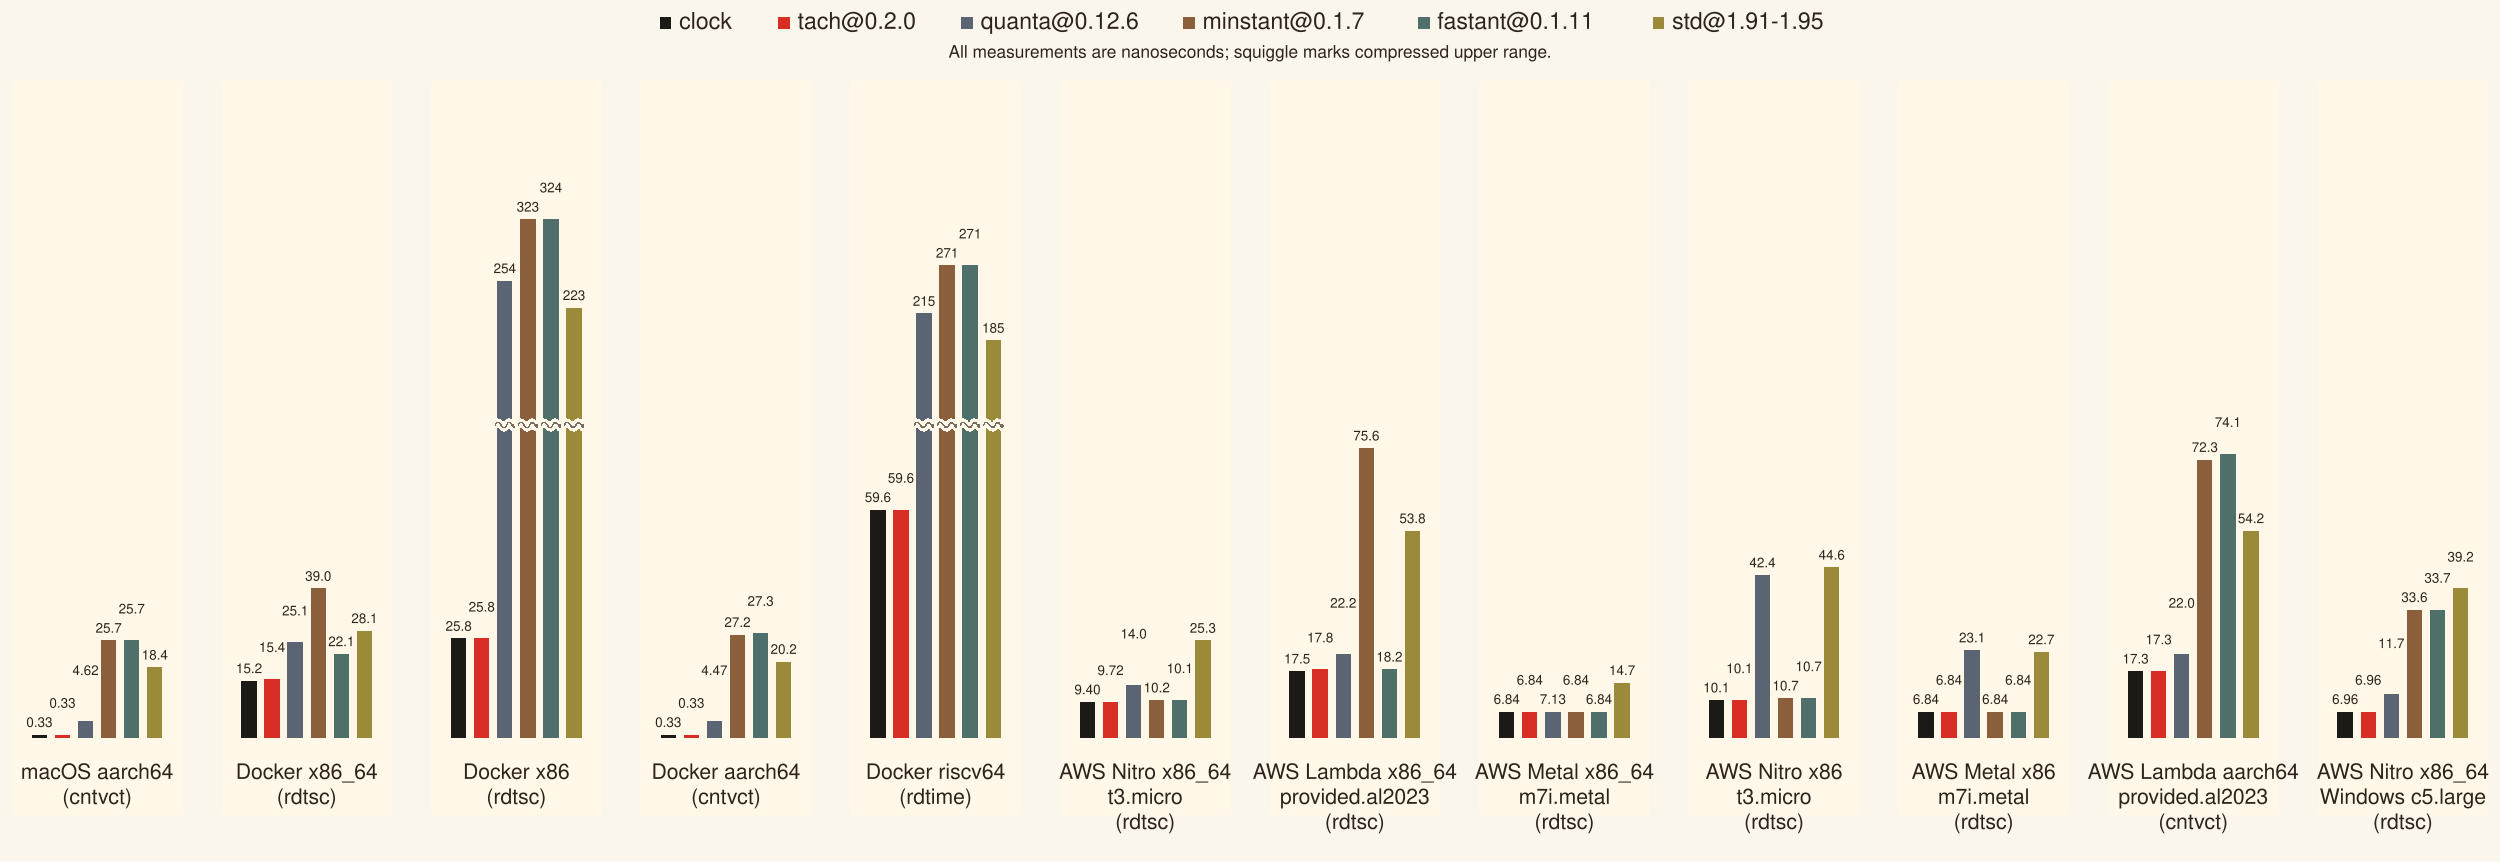
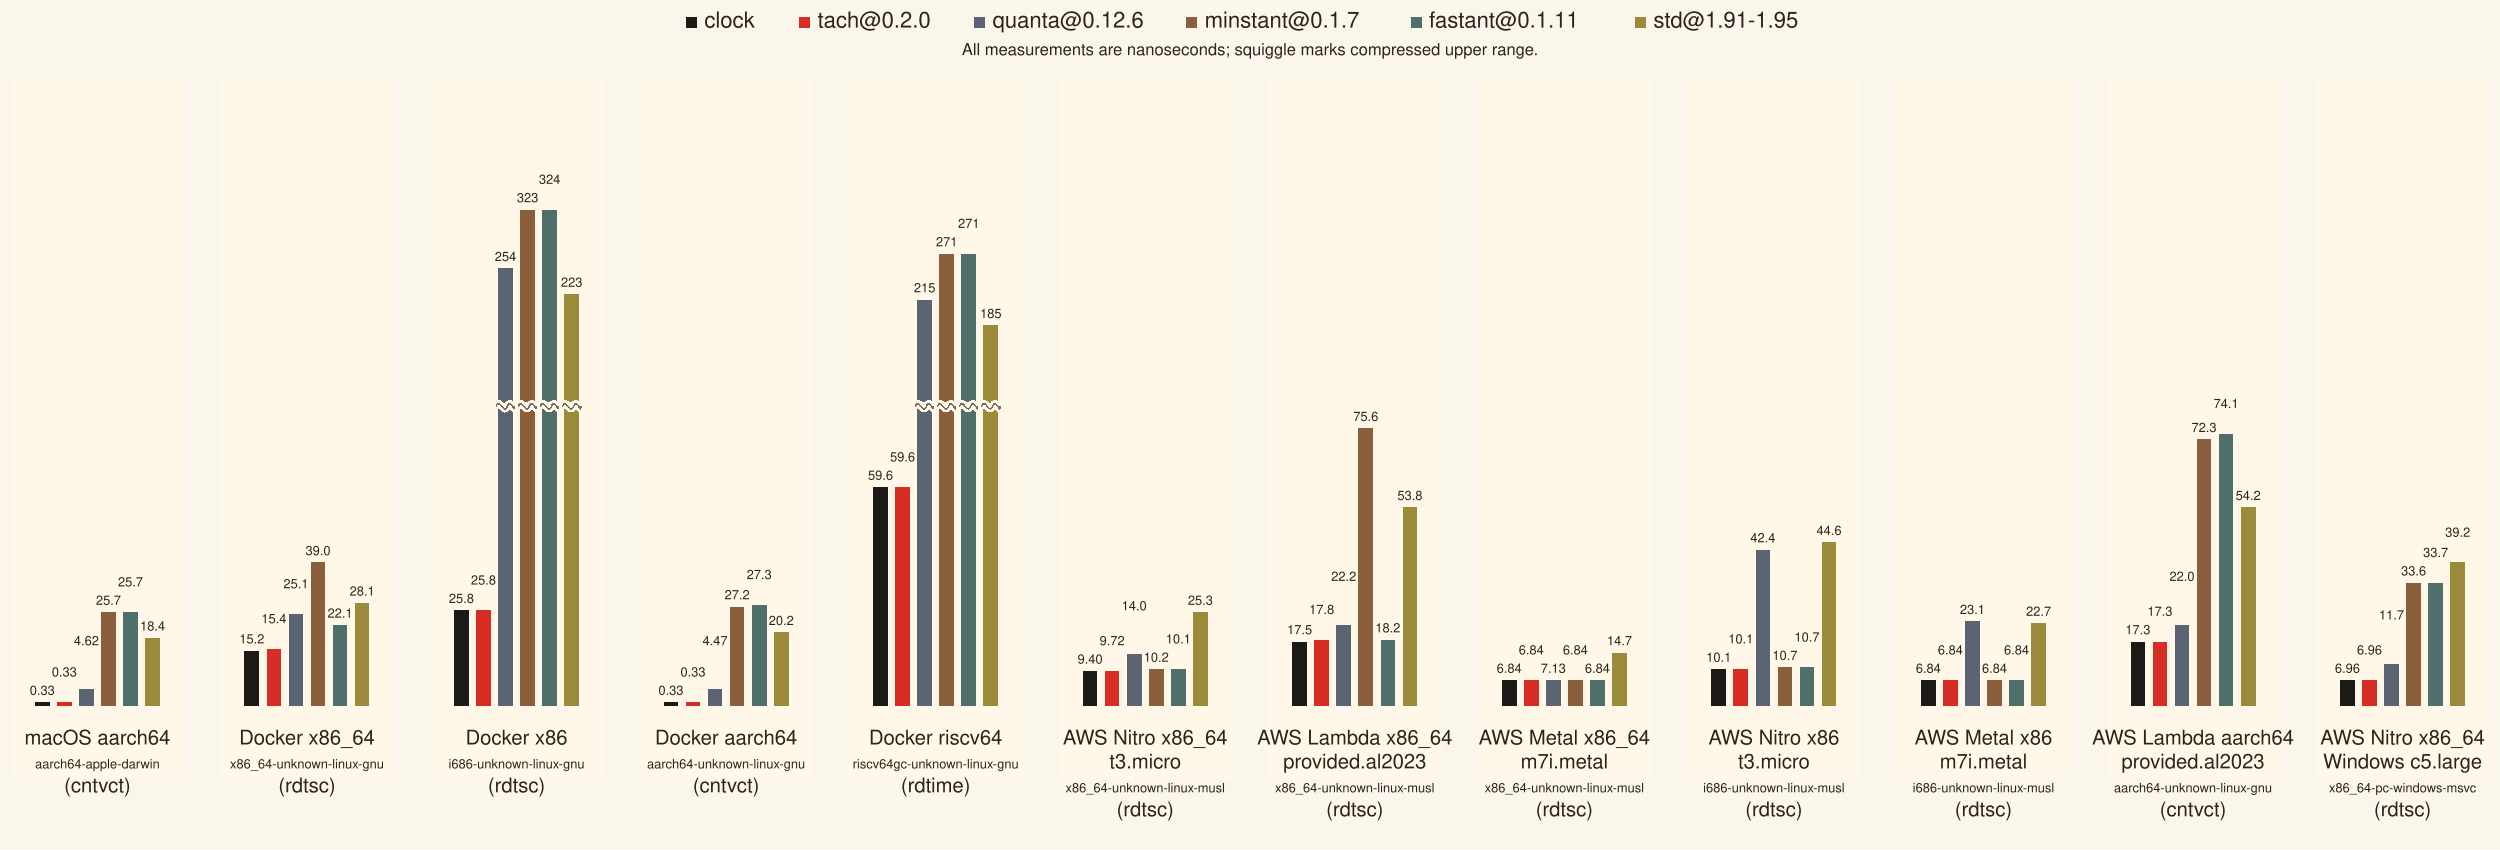
- <svg xmlns="http://www.w3.org/2000/svg" width="1300" height="448" viewBox="0 0 1300 448">
-   <rect width="1300" height="448" fill="#FBF6EC" />
+ <svg xmlns="http://www.w3.org/2000/svg" width="1360" height="462" viewBox="0 0 1360 462">
+   <rect width="1360" height="462" fill="#FBF6EC" />
  <g shape-rendering="crispEdges">
-     <rect x="343.16" y="9" width="6" height="6" fill="#1B1A17" />
-     <text x="353.16" y="15" text-anchor="start" font-family="Avenir Next, Helvetica, Arial, sans-serif" font-size="12" fill="#2E231B">clock</text>
-     <rect x="404.76" y="9" width="6" height="6" fill="#D72D24" />
-     <text x="414.76" y="15" text-anchor="start" font-family="Avenir Next, Helvetica, Arial, sans-serif" font-size="12" fill="#2E231B">tach@0.2.0</text>
-     <rect x="499.96" y="9" width="6" height="6" fill="#5B6472" />
-     <text x="509.96" y="15" text-anchor="start" font-family="Avenir Next, Helvetica, Arial, sans-serif" font-size="12" fill="#2E231B">quanta@0.12.6</text>
-     <rect x="615.32" y="9" width="6" height="6" fill="#8B5E3C" />
-     <text x="625.32" y="15" text-anchor="start" font-family="Avenir Next, Helvetica, Arial, sans-serif" font-size="12" fill="#2E231B">minstant@0.1.7</text>
-     <rect x="737.4" y="9" width="6" height="6" fill="#4F6F6A" />
-     <text x="747.4" y="15" text-anchor="start" font-family="Avenir Next, Helvetica, Arial, sans-serif" font-size="12" fill="#2E231B">fastant@0.1.11</text>
-     <rect x="859.48" y="9" width="6" height="6" fill="#9A8A3A" />
-     <text x="869.48" y="15" text-anchor="start" font-family="Avenir Next, Helvetica, Arial, sans-serif" font-size="12" fill="#2E231B">std@1.91-1.95</text>
-     <text x="650" y="30" text-anchor="middle" font-family="Avenir Next, Helvetica, Arial, sans-serif" font-size="9" fill="#2E231B">All measurements are nanoseconds; squiggle marks compressed upper range.</text>
-     <rect x="6" y="42" width="89" height="382" fill="#FFF8E8" />
-     <rect x="16.5" y="382" width="8" height="2" fill="#1B1A17" />
-     <text x="20.5" y="378" text-anchor="middle" font-family="Avenir Next, Helvetica, Arial, sans-serif" font-size="7" fill="#2E231B">0.33</text>
-     <rect x="28.5" y="382" width="8" height="2" fill="#D72D24" />
-     <text x="32.5" y="368" text-anchor="middle" font-family="Avenir Next, Helvetica, Arial, sans-serif" font-size="7" fill="#2E231B">0.33</text>
-     <rect x="40.5" y="375" width="8" height="9" fill="#5B6472" />
-     <text x="44.5" y="351" text-anchor="middle" font-family="Avenir Next, Helvetica, Arial, sans-serif" font-size="7" fill="#2E231B">4.62</text>
-     <rect x="52.5" y="333" width="8" height="51" fill="#8B5E3C" />
-     <text x="56.5" y="329" text-anchor="middle" font-family="Avenir Next, Helvetica, Arial, sans-serif" font-size="7" fill="#2E231B">25.7</text>
-     <rect x="64.5" y="333" width="8" height="51" fill="#4F6F6A" />
-     <text x="68.5" y="319" text-anchor="middle" font-family="Avenir Next, Helvetica, Arial, sans-serif" font-size="7" fill="#2E231B">25.7</text>
-     <rect x="76.5" y="347" width="8" height="37" fill="#9A8A3A" />
-     <text x="80.5" y="343" text-anchor="middle" font-family="Avenir Next, Helvetica, Arial, sans-serif" font-size="7" fill="#2E231B">18.4</text>
-     <text x="50.5" y="405" text-anchor="middle" font-family="Avenir Next, Helvetica, Arial, sans-serif" font-size="11" fill="#2E231B">macOS aarch64</text>
-     <text x="50.5" y="418" text-anchor="middle" font-family="Avenir Next, Helvetica, Arial, sans-serif" font-size="11" fill="#2E231B">(cntvct)</text>
-     <rect x="115" y="42" width="89" height="382" fill="#FFF8E8" />
-     <rect x="125.5" y="354" width="8" height="30" fill="#1B1A17" />
-     <text x="129.5" y="350" text-anchor="middle" font-family="Avenir Next, Helvetica, Arial, sans-serif" font-size="7" fill="#2E231B">15.2</text>
-     <rect x="137.5" y="353" width="8" height="31" fill="#D72D24" />
-     <text x="141.5" y="339" text-anchor="middle" font-family="Avenir Next, Helvetica, Arial, sans-serif" font-size="7" fill="#2E231B">15.4</text>
-     <rect x="149.5" y="334" width="8" height="50" fill="#5B6472" />
-     <text x="153.5" y="320" text-anchor="middle" font-family="Avenir Next, Helvetica, Arial, sans-serif" font-size="7" fill="#2E231B">25.1</text>
-     <rect x="161.5" y="306" width="8" height="78" fill="#8B5E3C" />
-     <text x="165.5" y="302" text-anchor="middle" font-family="Avenir Next, Helvetica, Arial, sans-serif" font-size="7" fill="#2E231B">39.0</text>
-     <rect x="173.5" y="340" width="8" height="44" fill="#4F6F6A" />
-     <text x="177.5" y="336" text-anchor="middle" font-family="Avenir Next, Helvetica, Arial, sans-serif" font-size="7" fill="#2E231B">22.1</text>
-     <rect x="185.5" y="328" width="8" height="56" fill="#9A8A3A" />
-     <text x="189.5" y="324" text-anchor="middle" font-family="Avenir Next, Helvetica, Arial, sans-serif" font-size="7" fill="#2E231B">28.1</text>
-     <text x="159.5" y="405" text-anchor="middle" font-family="Avenir Next, Helvetica, Arial, sans-serif" font-size="11" fill="#2E231B">Docker x86_64</text>
-     <text x="159.5" y="418" text-anchor="middle" font-family="Avenir Next, Helvetica, Arial, sans-serif" font-size="11" fill="#2E231B">(rdtsc)</text>
-     <rect x="224" y="42" width="89" height="382" fill="#FFF8E8" />
-     <rect x="234.5" y="332" width="8" height="52" fill="#1B1A17" />
-     <text x="238.5" y="328" text-anchor="middle" font-family="Avenir Next, Helvetica, Arial, sans-serif" font-size="7" fill="#2E231B">25.8</text>
-     <rect x="246.5" y="332" width="8" height="52" fill="#D72D24" />
-     <text x="250.5" y="318" text-anchor="middle" font-family="Avenir Next, Helvetica, Arial, sans-serif" font-size="7" fill="#2E231B">25.8</text>
-     <rect x="258.5" y="146" width="8" height="238" fill="#5B6472" />
-     <path d="M257.5 221 C259.5 216 261.5 226 263.5 221 S267.5 226 267.5 221" stroke="#FFF8E8" stroke-width="4" fill="none" stroke-linecap="round" />
-     <path d="M257.5 221 C259.5 216 261.5 226 263.5 221 S267.5 226 267.5 221" stroke="#2E231B" stroke-width="0.8" fill="none" stroke-linecap="round" opacity="0.65" />
-     <text x="262.5" y="142" text-anchor="middle" font-family="Avenir Next, Helvetica, Arial, sans-serif" font-size="7" fill="#2E231B">254</text>
-     <rect x="270.5" y="114" width="8" height="270" fill="#8B5E3C" />
-     <path d="M269.5 221 C271.5 216 273.5 226 275.5 221 S279.5 226 279.5 221" stroke="#FFF8E8" stroke-width="4" fill="none" stroke-linecap="round" />
-     <path d="M269.5 221 C271.5 216 273.5 226 275.5 221 S279.5 226 279.5 221" stroke="#2E231B" stroke-width="0.8" fill="none" stroke-linecap="round" opacity="0.65" />
-     <text x="274.5" y="110" text-anchor="middle" font-family="Avenir Next, Helvetica, Arial, sans-serif" font-size="7" fill="#2E231B">323</text>
-     <rect x="282.5" y="114" width="8" height="270" fill="#4F6F6A" />
-     <path d="M281.5 221 C283.5 216 285.5 226 287.5 221 S291.5 226 291.5 221" stroke="#FFF8E8" stroke-width="4" fill="none" stroke-linecap="round" />
-     <path d="M281.5 221 C283.5 216 285.5 226 287.5 221 S291.5 226 291.5 221" stroke="#2E231B" stroke-width="0.8" fill="none" stroke-linecap="round" opacity="0.65" />
-     <text x="286.5" y="100" text-anchor="middle" font-family="Avenir Next, Helvetica, Arial, sans-serif" font-size="7" fill="#2E231B">324</text>
-     <rect x="294.5" y="160" width="8" height="224" fill="#9A8A3A" />
-     <path d="M293.5 221 C295.5 216 297.5 226 299.5 221 S303.5 226 303.5 221" stroke="#FFF8E8" stroke-width="4" fill="none" stroke-linecap="round" />
-     <path d="M293.5 221 C295.5 216 297.5 226 299.5 221 S303.5 226 303.5 221" stroke="#2E231B" stroke-width="0.8" fill="none" stroke-linecap="round" opacity="0.65" />
-     <text x="298.5" y="156" text-anchor="middle" font-family="Avenir Next, Helvetica, Arial, sans-serif" font-size="7" fill="#2E231B">223</text>
-     <text x="268.5" y="405" text-anchor="middle" font-family="Avenir Next, Helvetica, Arial, sans-serif" font-size="11" fill="#2E231B">Docker x86</text>
-     <text x="268.5" y="418" text-anchor="middle" font-family="Avenir Next, Helvetica, Arial, sans-serif" font-size="11" fill="#2E231B">(rdtsc)</text>
-     <rect x="333" y="42" width="89" height="382" fill="#FFF8E8" />
-     <rect x="343.5" y="382" width="8" height="2" fill="#1B1A17" />
-     <text x="347.5" y="378" text-anchor="middle" font-family="Avenir Next, Helvetica, Arial, sans-serif" font-size="7" fill="#2E231B">0.33</text>
-     <rect x="355.5" y="382" width="8" height="2" fill="#D72D24" />
-     <text x="359.5" y="368" text-anchor="middle" font-family="Avenir Next, Helvetica, Arial, sans-serif" font-size="7" fill="#2E231B">0.33</text>
-     <rect x="367.5" y="375" width="8" height="9" fill="#5B6472" />
-     <text x="371.5" y="351" text-anchor="middle" font-family="Avenir Next, Helvetica, Arial, sans-serif" font-size="7" fill="#2E231B">4.47</text>
-     <rect x="379.5" y="330" width="8" height="54" fill="#8B5E3C" />
-     <text x="383.5" y="326" text-anchor="middle" font-family="Avenir Next, Helvetica, Arial, sans-serif" font-size="7" fill="#2E231B">27.2</text>
-     <rect x="391.5" y="329" width="8" height="55" fill="#4F6F6A" />
-     <text x="395.5" y="315" text-anchor="middle" font-family="Avenir Next, Helvetica, Arial, sans-serif" font-size="7" fill="#2E231B">27.3</text>
-     <rect x="403.5" y="344" width="8" height="40" fill="#9A8A3A" />
-     <text x="407.5" y="340" text-anchor="middle" font-family="Avenir Next, Helvetica, Arial, sans-serif" font-size="7" fill="#2E231B">20.2</text>
-     <text x="377.5" y="405" text-anchor="middle" font-family="Avenir Next, Helvetica, Arial, sans-serif" font-size="11" fill="#2E231B">Docker aarch64</text>
-     <text x="377.5" y="418" text-anchor="middle" font-family="Avenir Next, Helvetica, Arial, sans-serif" font-size="11" fill="#2E231B">(cntvct)</text>
-     <rect x="442" y="42" width="89" height="382" fill="#FFF8E8" />
-     <rect x="452.5" y="265" width="8" height="119" fill="#1B1A17" />
-     <text x="456.5" y="261" text-anchor="middle" font-family="Avenir Next, Helvetica, Arial, sans-serif" font-size="7" fill="#2E231B">59.6</text>
-     <rect x="464.5" y="265" width="8" height="119" fill="#D72D24" />
-     <text x="468.5" y="251" text-anchor="middle" font-family="Avenir Next, Helvetica, Arial, sans-serif" font-size="7" fill="#2E231B">59.6</text>
-     <rect x="476.5" y="163" width="8" height="221" fill="#5B6472" />
-     <path d="M475.5 221 C477.5 216 479.5 226 481.5 221 S485.5 226 485.5 221" stroke="#FFF8E8" stroke-width="4" fill="none" stroke-linecap="round" />
-     <path d="M475.5 221 C477.5 216 479.5 226 481.5 221 S485.5 226 485.5 221" stroke="#2E231B" stroke-width="0.8" fill="none" stroke-linecap="round" opacity="0.65" />
-     <text x="480.5" y="159" text-anchor="middle" font-family="Avenir Next, Helvetica, Arial, sans-serif" font-size="7" fill="#2E231B">215</text>
-     <rect x="488.5" y="138" width="8" height="246" fill="#8B5E3C" />
-     <path d="M487.5 221 C489.5 216 491.5 226 493.5 221 S497.5 226 497.5 221" stroke="#FFF8E8" stroke-width="4" fill="none" stroke-linecap="round" />
-     <path d="M487.5 221 C489.5 216 491.5 226 493.5 221 S497.5 226 497.5 221" stroke="#2E231B" stroke-width="0.8" fill="none" stroke-linecap="round" opacity="0.65" />
-     <text x="492.5" y="134" text-anchor="middle" font-family="Avenir Next, Helvetica, Arial, sans-serif" font-size="7" fill="#2E231B">271</text>
-     <rect x="500.5" y="138" width="8" height="246" fill="#4F6F6A" />
-     <path d="M499.5 221 C501.5 216 503.5 226 505.5 221 S509.5 226 509.5 221" stroke="#FFF8E8" stroke-width="4" fill="none" stroke-linecap="round" />
-     <path d="M499.5 221 C501.5 216 503.5 226 505.5 221 S509.5 226 509.5 221" stroke="#2E231B" stroke-width="0.8" fill="none" stroke-linecap="round" opacity="0.65" />
-     <text x="504.5" y="124" text-anchor="middle" font-family="Avenir Next, Helvetica, Arial, sans-serif" font-size="7" fill="#2E231B">271</text>
-     <rect x="512.5" y="177" width="8" height="207" fill="#9A8A3A" />
-     <path d="M511.5 221 C513.5 216 515.5 226 517.5 221 S521.5 226 521.5 221" stroke="#FFF8E8" stroke-width="4" fill="none" stroke-linecap="round" />
-     <path d="M511.5 221 C513.5 216 515.5 226 517.5 221 S521.5 226 521.5 221" stroke="#2E231B" stroke-width="0.8" fill="none" stroke-linecap="round" opacity="0.65" />
-     <text x="516.5" y="173" text-anchor="middle" font-family="Avenir Next, Helvetica, Arial, sans-serif" font-size="7" fill="#2E231B">185</text>
-     <text x="486.5" y="405" text-anchor="middle" font-family="Avenir Next, Helvetica, Arial, sans-serif" font-size="11" fill="#2E231B">Docker riscv64</text>
-     <text x="486.5" y="418" text-anchor="middle" font-family="Avenir Next, Helvetica, Arial, sans-serif" font-size="11" fill="#2E231B">(rdtime)</text>
-     <rect x="551" y="42" width="89" height="382" fill="#FFF8E8" />
-     <rect x="561.5" y="365" width="8" height="19" fill="#1B1A17" />
-     <text x="565.5" y="361" text-anchor="middle" font-family="Avenir Next, Helvetica, Arial, sans-serif" font-size="7" fill="#2E231B">9.40</text>
-     <rect x="573.5" y="365" width="8" height="19" fill="#D72D24" />
-     <text x="577.5" y="351" text-anchor="middle" font-family="Avenir Next, Helvetica, Arial, sans-serif" font-size="7" fill="#2E231B">9.72</text>
-     <rect x="585.5" y="356" width="8" height="28" fill="#5B6472" />
-     <text x="589.5" y="332" text-anchor="middle" font-family="Avenir Next, Helvetica, Arial, sans-serif" font-size="7" fill="#2E231B">14.0</text>
-     <rect x="597.5" y="364" width="8" height="20" fill="#8B5E3C" />
-     <text x="601.5" y="360" text-anchor="middle" font-family="Avenir Next, Helvetica, Arial, sans-serif" font-size="7" fill="#2E231B">10.2</text>
-     <rect x="609.5" y="364" width="8" height="20" fill="#4F6F6A" />
-     <text x="613.5" y="350" text-anchor="middle" font-family="Avenir Next, Helvetica, Arial, sans-serif" font-size="7" fill="#2E231B">10.1</text>
-     <rect x="621.5" y="333" width="8" height="51" fill="#9A8A3A" />
-     <text x="625.5" y="329" text-anchor="middle" font-family="Avenir Next, Helvetica, Arial, sans-serif" font-size="7" fill="#2E231B">25.3</text>
-     <text x="595.5" y="405" text-anchor="middle" font-family="Avenir Next, Helvetica, Arial, sans-serif" font-size="11" fill="#2E231B">AWS Nitro x86_64</text>
-     <text x="595.5" y="418" text-anchor="middle" font-family="Avenir Next, Helvetica, Arial, sans-serif" font-size="11" fill="#2E231B">t3.micro</text>
-     <text x="595.5" y="431" text-anchor="middle" font-family="Avenir Next, Helvetica, Arial, sans-serif" font-size="11" fill="#2E231B">(rdtsc)</text>
-     <rect x="660" y="42" width="89" height="382" fill="#FFF8E8" />
-     <rect x="670.5" y="349" width="8" height="35" fill="#1B1A17" />
-     <text x="674.5" y="345" text-anchor="middle" font-family="Avenir Next, Helvetica, Arial, sans-serif" font-size="7" fill="#2E231B">17.5</text>
-     <rect x="682.5" y="348" width="8" height="36" fill="#D72D24" />
-     <text x="686.5" y="334" text-anchor="middle" font-family="Avenir Next, Helvetica, Arial, sans-serif" font-size="7" fill="#2E231B">17.8</text>
-     <rect x="694.5" y="340" width="8" height="44" fill="#5B6472" />
-     <text x="698.5" y="316" text-anchor="middle" font-family="Avenir Next, Helvetica, Arial, sans-serif" font-size="7" fill="#2E231B">22.2</text>
-     <rect x="706.5" y="233" width="8" height="151" fill="#8B5E3C" />
-     <text x="710.5" y="229" text-anchor="middle" font-family="Avenir Next, Helvetica, Arial, sans-serif" font-size="7" fill="#2E231B">75.6</text>
-     <rect x="718.5" y="348" width="8" height="36" fill="#4F6F6A" />
-     <text x="722.5" y="344" text-anchor="middle" font-family="Avenir Next, Helvetica, Arial, sans-serif" font-size="7" fill="#2E231B">18.2</text>
-     <rect x="730.5" y="276" width="8" height="108" fill="#9A8A3A" />
-     <text x="734.5" y="272" text-anchor="middle" font-family="Avenir Next, Helvetica, Arial, sans-serif" font-size="7" fill="#2E231B">53.8</text>
-     <text x="704.5" y="405" text-anchor="middle" font-family="Avenir Next, Helvetica, Arial, sans-serif" font-size="11" fill="#2E231B">AWS Lambda x86_64</text>
-     <text x="704.5" y="418" text-anchor="middle" font-family="Avenir Next, Helvetica, Arial, sans-serif" font-size="11" fill="#2E231B">provided.al2023</text>
-     <text x="704.5" y="431" text-anchor="middle" font-family="Avenir Next, Helvetica, Arial, sans-serif" font-size="11" fill="#2E231B">(rdtsc)</text>
-     <rect x="769" y="42" width="89" height="382" fill="#FFF8E8" />
-     <rect x="779.5" y="370" width="8" height="14" fill="#1B1A17" />
-     <text x="783.5" y="366" text-anchor="middle" font-family="Avenir Next, Helvetica, Arial, sans-serif" font-size="7" fill="#2E231B">6.84</text>
-     <rect x="791.5" y="370" width="8" height="14" fill="#D72D24" />
-     <text x="795.5" y="356" text-anchor="middle" font-family="Avenir Next, Helvetica, Arial, sans-serif" font-size="7" fill="#2E231B">6.84</text>
-     <rect x="803.5" y="370" width="8" height="14" fill="#5B6472" />
-     <text x="807.5" y="366" text-anchor="middle" font-family="Avenir Next, Helvetica, Arial, sans-serif" font-size="7" fill="#2E231B">7.13</text>
-     <rect x="815.5" y="370" width="8" height="14" fill="#8B5E3C" />
-     <text x="819.5" y="356" text-anchor="middle" font-family="Avenir Next, Helvetica, Arial, sans-serif" font-size="7" fill="#2E231B">6.84</text>
-     <rect x="827.5" y="370" width="8" height="14" fill="#4F6F6A" />
-     <text x="831.5" y="366" text-anchor="middle" font-family="Avenir Next, Helvetica, Arial, sans-serif" font-size="7" fill="#2E231B">6.84</text>
-     <rect x="839.5" y="355" width="8" height="29" fill="#9A8A3A" />
-     <text x="843.5" y="351" text-anchor="middle" font-family="Avenir Next, Helvetica, Arial, sans-serif" font-size="7" fill="#2E231B">14.7</text>
-     <text x="813.5" y="405" text-anchor="middle" font-family="Avenir Next, Helvetica, Arial, sans-serif" font-size="11" fill="#2E231B">AWS Metal x86_64</text>
-     <text x="813.5" y="418" text-anchor="middle" font-family="Avenir Next, Helvetica, Arial, sans-serif" font-size="11" fill="#2E231B">m7i.metal</text>
-     <text x="813.5" y="431" text-anchor="middle" font-family="Avenir Next, Helvetica, Arial, sans-serif" font-size="11" fill="#2E231B">(rdtsc)</text>
-     <rect x="878" y="42" width="89" height="382" fill="#FFF8E8" />
-     <rect x="888.5" y="364" width="8" height="20" fill="#1B1A17" />
-     <text x="892.5" y="360" text-anchor="middle" font-family="Avenir Next, Helvetica, Arial, sans-serif" font-size="7" fill="#2E231B">10.1</text>
-     <rect x="900.5" y="364" width="8" height="20" fill="#D72D24" />
-     <text x="904.5" y="350" text-anchor="middle" font-family="Avenir Next, Helvetica, Arial, sans-serif" font-size="7" fill="#2E231B">10.1</text>
-     <rect x="912.5" y="299" width="8" height="85" fill="#5B6472" />
-     <text x="916.5" y="295" text-anchor="middle" font-family="Avenir Next, Helvetica, Arial, sans-serif" font-size="7" fill="#2E231B">42.4</text>
-     <rect x="924.5" y="363" width="8" height="21" fill="#8B5E3C" />
-     <text x="928.5" y="359" text-anchor="middle" font-family="Avenir Next, Helvetica, Arial, sans-serif" font-size="7" fill="#2E231B">10.7</text>
-     <rect x="936.5" y="363" width="8" height="21" fill="#4F6F6A" />
-     <text x="940.5" y="349" text-anchor="middle" font-family="Avenir Next, Helvetica, Arial, sans-serif" font-size="7" fill="#2E231B">10.7</text>
-     <rect x="948.5" y="295" width="8" height="89" fill="#9A8A3A" />
-     <text x="952.5" y="291" text-anchor="middle" font-family="Avenir Next, Helvetica, Arial, sans-serif" font-size="7" fill="#2E231B">44.6</text>
-     <text x="922.5" y="405" text-anchor="middle" font-family="Avenir Next, Helvetica, Arial, sans-serif" font-size="11" fill="#2E231B">AWS Nitro x86</text>
-     <text x="922.5" y="418" text-anchor="middle" font-family="Avenir Next, Helvetica, Arial, sans-serif" font-size="11" fill="#2E231B">t3.micro</text>
-     <text x="922.5" y="431" text-anchor="middle" font-family="Avenir Next, Helvetica, Arial, sans-serif" font-size="11" fill="#2E231B">(rdtsc)</text>
-     <rect x="987" y="42" width="89" height="382" fill="#FFF8E8" />
-     <rect x="997.5" y="370" width="8" height="14" fill="#1B1A17" />
-     <text x="1001.5" y="366" text-anchor="middle" font-family="Avenir Next, Helvetica, Arial, sans-serif" font-size="7" fill="#2E231B">6.84</text>
-     <rect x="1009.5" y="370" width="8" height="14" fill="#D72D24" />
-     <text x="1013.5" y="356" text-anchor="middle" font-family="Avenir Next, Helvetica, Arial, sans-serif" font-size="7" fill="#2E231B">6.84</text>
-     <rect x="1021.5" y="338" width="8" height="46" fill="#5B6472" />
-     <text x="1025.5" y="334" text-anchor="middle" font-family="Avenir Next, Helvetica, Arial, sans-serif" font-size="7" fill="#2E231B">23.1</text>
-     <rect x="1033.5" y="370" width="8" height="14" fill="#8B5E3C" />
-     <text x="1037.5" y="366" text-anchor="middle" font-family="Avenir Next, Helvetica, Arial, sans-serif" font-size="7" fill="#2E231B">6.84</text>
-     <rect x="1045.5" y="370" width="8" height="14" fill="#4F6F6A" />
-     <text x="1049.5" y="356" text-anchor="middle" font-family="Avenir Next, Helvetica, Arial, sans-serif" font-size="7" fill="#2E231B">6.84</text>
-     <rect x="1057.5" y="339" width="8" height="45" fill="#9A8A3A" />
-     <text x="1061.5" y="335" text-anchor="middle" font-family="Avenir Next, Helvetica, Arial, sans-serif" font-size="7" fill="#2E231B">22.7</text>
-     <text x="1031.5" y="405" text-anchor="middle" font-family="Avenir Next, Helvetica, Arial, sans-serif" font-size="11" fill="#2E231B">AWS Metal x86</text>
-     <text x="1031.5" y="418" text-anchor="middle" font-family="Avenir Next, Helvetica, Arial, sans-serif" font-size="11" fill="#2E231B">m7i.metal</text>
-     <text x="1031.5" y="431" text-anchor="middle" font-family="Avenir Next, Helvetica, Arial, sans-serif" font-size="11" fill="#2E231B">(rdtsc)</text>
-     <rect x="1096" y="42" width="89" height="382" fill="#FFF8E8" />
-     <rect x="1106.5" y="349" width="8" height="35" fill="#1B1A17" />
-     <text x="1110.5" y="345" text-anchor="middle" font-family="Avenir Next, Helvetica, Arial, sans-serif" font-size="7" fill="#2E231B">17.3</text>
-     <rect x="1118.5" y="349" width="8" height="35" fill="#D72D24" />
-     <text x="1122.5" y="335" text-anchor="middle" font-family="Avenir Next, Helvetica, Arial, sans-serif" font-size="7" fill="#2E231B">17.3</text>
-     <rect x="1130.5" y="340" width="8" height="44" fill="#5B6472" />
-     <text x="1134.5" y="316" text-anchor="middle" font-family="Avenir Next, Helvetica, Arial, sans-serif" font-size="7" fill="#2E231B">22.0</text>
-     <rect x="1142.5" y="239" width="8" height="145" fill="#8B5E3C" />
-     <text x="1146.5" y="235" text-anchor="middle" font-family="Avenir Next, Helvetica, Arial, sans-serif" font-size="7" fill="#2E231B">72.3</text>
-     <rect x="1154.5" y="236" width="8" height="148" fill="#4F6F6A" />
-     <text x="1158.5" y="222" text-anchor="middle" font-family="Avenir Next, Helvetica, Arial, sans-serif" font-size="7" fill="#2E231B">74.1</text>
-     <rect x="1166.5" y="276" width="8" height="108" fill="#9A8A3A" />
-     <text x="1170.5" y="272" text-anchor="middle" font-family="Avenir Next, Helvetica, Arial, sans-serif" font-size="7" fill="#2E231B">54.2</text>
-     <text x="1140.5" y="405" text-anchor="middle" font-family="Avenir Next, Helvetica, Arial, sans-serif" font-size="11" fill="#2E231B">AWS Lambda aarch64</text>
-     <text x="1140.5" y="418" text-anchor="middle" font-family="Avenir Next, Helvetica, Arial, sans-serif" font-size="11" fill="#2E231B">provided.al2023</text>
-     <text x="1140.5" y="431" text-anchor="middle" font-family="Avenir Next, Helvetica, Arial, sans-serif" font-size="11" fill="#2E231B">(cntvct)</text>
-     <rect x="1205" y="42" width="89" height="382" fill="#FFF8E8" />
-     <rect x="1215.5" y="370" width="8" height="14" fill="#1B1A17" />
-     <text x="1219.5" y="366" text-anchor="middle" font-family="Avenir Next, Helvetica, Arial, sans-serif" font-size="7" fill="#2E231B">6.96</text>
-     <rect x="1227.5" y="370" width="8" height="14" fill="#D72D24" />
-     <text x="1231.5" y="356" text-anchor="middle" font-family="Avenir Next, Helvetica, Arial, sans-serif" font-size="7" fill="#2E231B">6.96</text>
-     <rect x="1239.5" y="361" width="8" height="23" fill="#5B6472" />
-     <text x="1243.5" y="337" text-anchor="middle" font-family="Avenir Next, Helvetica, Arial, sans-serif" font-size="7" fill="#2E231B">11.7</text>
-     <rect x="1251.5" y="317" width="8" height="67" fill="#8B5E3C" />
-     <text x="1255.5" y="313" text-anchor="middle" font-family="Avenir Next, Helvetica, Arial, sans-serif" font-size="7" fill="#2E231B">33.6</text>
-     <rect x="1263.5" y="317" width="8" height="67" fill="#4F6F6A" />
-     <text x="1267.5" y="303" text-anchor="middle" font-family="Avenir Next, Helvetica, Arial, sans-serif" font-size="7" fill="#2E231B">33.7</text>
-     <rect x="1275.5" y="306" width="8" height="78" fill="#9A8A3A" />
-     <text x="1279.5" y="292" text-anchor="middle" font-family="Avenir Next, Helvetica, Arial, sans-serif" font-size="7" fill="#2E231B">39.2</text>
-     <text x="1249.5" y="405" text-anchor="middle" font-family="Avenir Next, Helvetica, Arial, sans-serif" font-size="11" fill="#2E231B">AWS Nitro x86_64</text>
-     <text x="1249.5" y="418" text-anchor="middle" font-family="Avenir Next, Helvetica, Arial, sans-serif" font-size="11" fill="#2E231B">Windows c5.large</text>
-     <text x="1249.5" y="431" text-anchor="middle" font-family="Avenir Next, Helvetica, Arial, sans-serif" font-size="11" fill="#2E231B">(rdtsc)</text>
+     <rect x="373.16" y="9" width="6" height="6" fill="#1B1A17" />
+     <text x="383.16" y="15" text-anchor="start" font-family="Avenir Next, Helvetica, Arial, sans-serif" font-size="12" fill="#2E231B">clock</text>
+     <rect x="434.76" y="9" width="6" height="6" fill="#D72D24" />
+     <text x="444.76" y="15" text-anchor="start" font-family="Avenir Next, Helvetica, Arial, sans-serif" font-size="12" fill="#2E231B">tach@0.2.0</text>
+     <rect x="529.96" y="9" width="6" height="6" fill="#5B6472" />
+     <text x="539.96" y="15" text-anchor="start" font-family="Avenir Next, Helvetica, Arial, sans-serif" font-size="12" fill="#2E231B">quanta@0.12.6</text>
+     <rect x="645.32" y="9" width="6" height="6" fill="#8B5E3C" />
+     <text x="655.32" y="15" text-anchor="start" font-family="Avenir Next, Helvetica, Arial, sans-serif" font-size="12" fill="#2E231B">minstant@0.1.7</text>
+     <rect x="767.4" y="9" width="6" height="6" fill="#4F6F6A" />
+     <text x="777.4" y="15" text-anchor="start" font-family="Avenir Next, Helvetica, Arial, sans-serif" font-size="12" fill="#2E231B">fastant@0.1.11</text>
+     <rect x="889.48" y="9" width="6" height="6" fill="#9A8A3A" />
+     <text x="899.48" y="15" text-anchor="start" font-family="Avenir Next, Helvetica, Arial, sans-serif" font-size="12" fill="#2E231B">std@1.91-1.95</text>
+     <text x="680" y="30" text-anchor="middle" font-family="Avenir Next, Helvetica, Arial, sans-serif" font-size="9" fill="#2E231B">All measurements are nanoseconds; squiggle marks compressed upper range.</text>
+     <rect x="6" y="42" width="94" height="382" fill="#FFF8E8" />
+     <rect x="19" y="382" width="8" height="2" fill="#1B1A17" />
+     <text x="23" y="378" text-anchor="middle" font-family="Avenir Next, Helvetica, Arial, sans-serif" font-size="7" fill="#2E231B">0.33</text>
+     <rect x="31" y="382" width="8" height="2" fill="#D72D24" />
+     <text x="35" y="368" text-anchor="middle" font-family="Avenir Next, Helvetica, Arial, sans-serif" font-size="7" fill="#2E231B">0.33</text>
+     <rect x="43" y="375" width="8" height="9" fill="#5B6472" />
+     <text x="47" y="351" text-anchor="middle" font-family="Avenir Next, Helvetica, Arial, sans-serif" font-size="7" fill="#2E231B">4.62</text>
+     <rect x="55" y="333" width="8" height="51" fill="#8B5E3C" />
+     <text x="59" y="329" text-anchor="middle" font-family="Avenir Next, Helvetica, Arial, sans-serif" font-size="7" fill="#2E231B">25.7</text>
+     <rect x="67" y="333" width="8" height="51" fill="#4F6F6A" />
+     <text x="71" y="319" text-anchor="middle" font-family="Avenir Next, Helvetica, Arial, sans-serif" font-size="7" fill="#2E231B">25.7</text>
+     <rect x="79" y="347" width="8" height="37" fill="#9A8A3A" />
+     <text x="83" y="343" text-anchor="middle" font-family="Avenir Next, Helvetica, Arial, sans-serif" font-size="7" fill="#2E231B">18.4</text>
+     <text x="53" y="405" text-anchor="middle" font-family="Avenir Next, Helvetica, Arial, sans-serif" font-size="11" fill="#2E231B">macOS aarch64</text>
+     <text x="53" y="418" text-anchor="middle" font-family="Avenir Next, Helvetica, Arial, sans-serif" font-size="7" fill="#2E231B">aarch64-apple-darwin</text>
+     <text x="53" y="431" text-anchor="middle" font-family="Avenir Next, Helvetica, Arial, sans-serif" font-size="11" fill="#2E231B">(cntvct)</text>
+     <rect x="120" y="42" width="94" height="382" fill="#FFF8E8" />
+     <rect x="133" y="354" width="8" height="30" fill="#1B1A17" />
+     <text x="137" y="350" text-anchor="middle" font-family="Avenir Next, Helvetica, Arial, sans-serif" font-size="7" fill="#2E231B">15.2</text>
+     <rect x="145" y="353" width="8" height="31" fill="#D72D24" />
+     <text x="149" y="339" text-anchor="middle" font-family="Avenir Next, Helvetica, Arial, sans-serif" font-size="7" fill="#2E231B">15.4</text>
+     <rect x="157" y="334" width="8" height="50" fill="#5B6472" />
+     <text x="161" y="320" text-anchor="middle" font-family="Avenir Next, Helvetica, Arial, sans-serif" font-size="7" fill="#2E231B">25.1</text>
+     <rect x="169" y="306" width="8" height="78" fill="#8B5E3C" />
+     <text x="173" y="302" text-anchor="middle" font-family="Avenir Next, Helvetica, Arial, sans-serif" font-size="7" fill="#2E231B">39.0</text>
+     <rect x="181" y="340" width="8" height="44" fill="#4F6F6A" />
+     <text x="185" y="336" text-anchor="middle" font-family="Avenir Next, Helvetica, Arial, sans-serif" font-size="7" fill="#2E231B">22.1</text>
+     <rect x="193" y="328" width="8" height="56" fill="#9A8A3A" />
+     <text x="197" y="324" text-anchor="middle" font-family="Avenir Next, Helvetica, Arial, sans-serif" font-size="7" fill="#2E231B">28.1</text>
+     <text x="167" y="405" text-anchor="middle" font-family="Avenir Next, Helvetica, Arial, sans-serif" font-size="11" fill="#2E231B">Docker x86_64</text>
+     <text x="167" y="418" text-anchor="middle" font-family="Avenir Next, Helvetica, Arial, sans-serif" font-size="7" fill="#2E231B">x86_64-unknown-linux-gnu</text>
+     <text x="167" y="431" text-anchor="middle" font-family="Avenir Next, Helvetica, Arial, sans-serif" font-size="11" fill="#2E231B">(rdtsc)</text>
+     <rect x="234" y="42" width="94" height="382" fill="#FFF8E8" />
+     <rect x="247" y="332" width="8" height="52" fill="#1B1A17" />
+     <text x="251" y="328" text-anchor="middle" font-family="Avenir Next, Helvetica, Arial, sans-serif" font-size="7" fill="#2E231B">25.8</text>
+     <rect x="259" y="332" width="8" height="52" fill="#D72D24" />
+     <text x="263" y="318" text-anchor="middle" font-family="Avenir Next, Helvetica, Arial, sans-serif" font-size="7" fill="#2E231B">25.8</text>
+     <rect x="271" y="146" width="8" height="238" fill="#5B6472" />
+     <path d="M270 221 C272 216 274 226 276 221 S280 226 280 221" stroke="#FFF8E8" stroke-width="4" fill="none" stroke-linecap="round" />
+     <path d="M270 221 C272 216 274 226 276 221 S280 226 280 221" stroke="#2E231B" stroke-width="0.8" fill="none" stroke-linecap="round" opacity="0.65" />
+     <text x="275" y="142" text-anchor="middle" font-family="Avenir Next, Helvetica, Arial, sans-serif" font-size="7" fill="#2E231B">254</text>
+     <rect x="283" y="114" width="8" height="270" fill="#8B5E3C" />
+     <path d="M282 221 C284 216 286 226 288 221 S292 226 292 221" stroke="#FFF8E8" stroke-width="4" fill="none" stroke-linecap="round" />
+     <path d="M282 221 C284 216 286 226 288 221 S292 226 292 221" stroke="#2E231B" stroke-width="0.8" fill="none" stroke-linecap="round" opacity="0.65" />
+     <text x="287" y="110" text-anchor="middle" font-family="Avenir Next, Helvetica, Arial, sans-serif" font-size="7" fill="#2E231B">323</text>
+     <rect x="295" y="114" width="8" height="270" fill="#4F6F6A" />
+     <path d="M294 221 C296 216 298 226 300 221 S304 226 304 221" stroke="#FFF8E8" stroke-width="4" fill="none" stroke-linecap="round" />
+     <path d="M294 221 C296 216 298 226 300 221 S304 226 304 221" stroke="#2E231B" stroke-width="0.8" fill="none" stroke-linecap="round" opacity="0.65" />
+     <text x="299" y="100" text-anchor="middle" font-family="Avenir Next, Helvetica, Arial, sans-serif" font-size="7" fill="#2E231B">324</text>
+     <rect x="307" y="160" width="8" height="224" fill="#9A8A3A" />
+     <path d="M306 221 C308 216 310 226 312 221 S316 226 316 221" stroke="#FFF8E8" stroke-width="4" fill="none" stroke-linecap="round" />
+     <path d="M306 221 C308 216 310 226 312 221 S316 226 316 221" stroke="#2E231B" stroke-width="0.8" fill="none" stroke-linecap="round" opacity="0.65" />
+     <text x="311" y="156" text-anchor="middle" font-family="Avenir Next, Helvetica, Arial, sans-serif" font-size="7" fill="#2E231B">223</text>
+     <text x="281" y="405" text-anchor="middle" font-family="Avenir Next, Helvetica, Arial, sans-serif" font-size="11" fill="#2E231B">Docker x86</text>
+     <text x="281" y="418" text-anchor="middle" font-family="Avenir Next, Helvetica, Arial, sans-serif" font-size="7" fill="#2E231B">i686-unknown-linux-gnu</text>
+     <text x="281" y="431" text-anchor="middle" font-family="Avenir Next, Helvetica, Arial, sans-serif" font-size="11" fill="#2E231B">(rdtsc)</text>
+     <rect x="348" y="42" width="94" height="382" fill="#FFF8E8" />
+     <rect x="361" y="382" width="8" height="2" fill="#1B1A17" />
+     <text x="365" y="378" text-anchor="middle" font-family="Avenir Next, Helvetica, Arial, sans-serif" font-size="7" fill="#2E231B">0.33</text>
+     <rect x="373" y="382" width="8" height="2" fill="#D72D24" />
+     <text x="377" y="368" text-anchor="middle" font-family="Avenir Next, Helvetica, Arial, sans-serif" font-size="7" fill="#2E231B">0.33</text>
+     <rect x="385" y="375" width="8" height="9" fill="#5B6472" />
+     <text x="389" y="351" text-anchor="middle" font-family="Avenir Next, Helvetica, Arial, sans-serif" font-size="7" fill="#2E231B">4.47</text>
+     <rect x="397" y="330" width="8" height="54" fill="#8B5E3C" />
+     <text x="401" y="326" text-anchor="middle" font-family="Avenir Next, Helvetica, Arial, sans-serif" font-size="7" fill="#2E231B">27.2</text>
+     <rect x="409" y="329" width="8" height="55" fill="#4F6F6A" />
+     <text x="413" y="315" text-anchor="middle" font-family="Avenir Next, Helvetica, Arial, sans-serif" font-size="7" fill="#2E231B">27.3</text>
+     <rect x="421" y="344" width="8" height="40" fill="#9A8A3A" />
+     <text x="425" y="340" text-anchor="middle" font-family="Avenir Next, Helvetica, Arial, sans-serif" font-size="7" fill="#2E231B">20.2</text>
+     <text x="395" y="405" text-anchor="middle" font-family="Avenir Next, Helvetica, Arial, sans-serif" font-size="11" fill="#2E231B">Docker aarch64</text>
+     <text x="395" y="418" text-anchor="middle" font-family="Avenir Next, Helvetica, Arial, sans-serif" font-size="7" fill="#2E231B">aarch64-unknown-linux-gnu</text>
+     <text x="395" y="431" text-anchor="middle" font-family="Avenir Next, Helvetica, Arial, sans-serif" font-size="11" fill="#2E231B">(cntvct)</text>
+     <rect x="462" y="42" width="94" height="382" fill="#FFF8E8" />
+     <rect x="475" y="265" width="8" height="119" fill="#1B1A17" />
+     <text x="479" y="261" text-anchor="middle" font-family="Avenir Next, Helvetica, Arial, sans-serif" font-size="7" fill="#2E231B">59.6</text>
+     <rect x="487" y="265" width="8" height="119" fill="#D72D24" />
+     <text x="491" y="251" text-anchor="middle" font-family="Avenir Next, Helvetica, Arial, sans-serif" font-size="7" fill="#2E231B">59.6</text>
+     <rect x="499" y="163" width="8" height="221" fill="#5B6472" />
+     <path d="M498 221 C500 216 502 226 504 221 S508 226 508 221" stroke="#FFF8E8" stroke-width="4" fill="none" stroke-linecap="round" />
+     <path d="M498 221 C500 216 502 226 504 221 S508 226 508 221" stroke="#2E231B" stroke-width="0.8" fill="none" stroke-linecap="round" opacity="0.65" />
+     <text x="503" y="159" text-anchor="middle" font-family="Avenir Next, Helvetica, Arial, sans-serif" font-size="7" fill="#2E231B">215</text>
+     <rect x="511" y="138" width="8" height="246" fill="#8B5E3C" />
+     <path d="M510 221 C512 216 514 226 516 221 S520 226 520 221" stroke="#FFF8E8" stroke-width="4" fill="none" stroke-linecap="round" />
+     <path d="M510 221 C512 216 514 226 516 221 S520 226 520 221" stroke="#2E231B" stroke-width="0.8" fill="none" stroke-linecap="round" opacity="0.65" />
+     <text x="515" y="134" text-anchor="middle" font-family="Avenir Next, Helvetica, Arial, sans-serif" font-size="7" fill="#2E231B">271</text>
+     <rect x="523" y="138" width="8" height="246" fill="#4F6F6A" />
+     <path d="M522 221 C524 216 526 226 528 221 S532 226 532 221" stroke="#FFF8E8" stroke-width="4" fill="none" stroke-linecap="round" />
+     <path d="M522 221 C524 216 526 226 528 221 S532 226 532 221" stroke="#2E231B" stroke-width="0.8" fill="none" stroke-linecap="round" opacity="0.65" />
+     <text x="527" y="124" text-anchor="middle" font-family="Avenir Next, Helvetica, Arial, sans-serif" font-size="7" fill="#2E231B">271</text>
+     <rect x="535" y="177" width="8" height="207" fill="#9A8A3A" />
+     <path d="M534 221 C536 216 538 226 540 221 S544 226 544 221" stroke="#FFF8E8" stroke-width="4" fill="none" stroke-linecap="round" />
+     <path d="M534 221 C536 216 538 226 540 221 S544 226 544 221" stroke="#2E231B" stroke-width="0.8" fill="none" stroke-linecap="round" opacity="0.65" />
+     <text x="539" y="173" text-anchor="middle" font-family="Avenir Next, Helvetica, Arial, sans-serif" font-size="7" fill="#2E231B">185</text>
+     <text x="509" y="405" text-anchor="middle" font-family="Avenir Next, Helvetica, Arial, sans-serif" font-size="11" fill="#2E231B">Docker riscv64</text>
+     <text x="509" y="418" text-anchor="middle" font-family="Avenir Next, Helvetica, Arial, sans-serif" font-size="7" fill="#2E231B">riscv64gc-unknown-linux-gnu</text>
+     <text x="509" y="431" text-anchor="middle" font-family="Avenir Next, Helvetica, Arial, sans-serif" font-size="11" fill="#2E231B">(rdtime)</text>
+     <rect x="576" y="42" width="94" height="382" fill="#FFF8E8" />
+     <rect x="589" y="365" width="8" height="19" fill="#1B1A17" />
+     <text x="593" y="361" text-anchor="middle" font-family="Avenir Next, Helvetica, Arial, sans-serif" font-size="7" fill="#2E231B">9.40</text>
+     <rect x="601" y="365" width="8" height="19" fill="#D72D24" />
+     <text x="605" y="351" text-anchor="middle" font-family="Avenir Next, Helvetica, Arial, sans-serif" font-size="7" fill="#2E231B">9.72</text>
+     <rect x="613" y="356" width="8" height="28" fill="#5B6472" />
+     <text x="617" y="332" text-anchor="middle" font-family="Avenir Next, Helvetica, Arial, sans-serif" font-size="7" fill="#2E231B">14.0</text>
+     <rect x="625" y="364" width="8" height="20" fill="#8B5E3C" />
+     <text x="629" y="360" text-anchor="middle" font-family="Avenir Next, Helvetica, Arial, sans-serif" font-size="7" fill="#2E231B">10.2</text>
+     <rect x="637" y="364" width="8" height="20" fill="#4F6F6A" />
+     <text x="641" y="350" text-anchor="middle" font-family="Avenir Next, Helvetica, Arial, sans-serif" font-size="7" fill="#2E231B">10.1</text>
+     <rect x="649" y="333" width="8" height="51" fill="#9A8A3A" />
+     <text x="653" y="329" text-anchor="middle" font-family="Avenir Next, Helvetica, Arial, sans-serif" font-size="7" fill="#2E231B">25.3</text>
+     <text x="623" y="405" text-anchor="middle" font-family="Avenir Next, Helvetica, Arial, sans-serif" font-size="11" fill="#2E231B">AWS Nitro x86_64</text>
+     <text x="623" y="418" text-anchor="middle" font-family="Avenir Next, Helvetica, Arial, sans-serif" font-size="11" fill="#2E231B">t3.micro</text>
+     <text x="623" y="431" text-anchor="middle" font-family="Avenir Next, Helvetica, Arial, sans-serif" font-size="7" fill="#2E231B">x86_64-unknown-linux-musl</text>
+     <text x="623" y="444" text-anchor="middle" font-family="Avenir Next, Helvetica, Arial, sans-serif" font-size="11" fill="#2E231B">(rdtsc)</text>
+     <rect x="690" y="42" width="94" height="382" fill="#FFF8E8" />
+     <rect x="703" y="349" width="8" height="35" fill="#1B1A17" />
+     <text x="707" y="345" text-anchor="middle" font-family="Avenir Next, Helvetica, Arial, sans-serif" font-size="7" fill="#2E231B">17.5</text>
+     <rect x="715" y="348" width="8" height="36" fill="#D72D24" />
+     <text x="719" y="334" text-anchor="middle" font-family="Avenir Next, Helvetica, Arial, sans-serif" font-size="7" fill="#2E231B">17.8</text>
+     <rect x="727" y="340" width="8" height="44" fill="#5B6472" />
+     <text x="731" y="316" text-anchor="middle" font-family="Avenir Next, Helvetica, Arial, sans-serif" font-size="7" fill="#2E231B">22.2</text>
+     <rect x="739" y="233" width="8" height="151" fill="#8B5E3C" />
+     <text x="743" y="229" text-anchor="middle" font-family="Avenir Next, Helvetica, Arial, sans-serif" font-size="7" fill="#2E231B">75.6</text>
+     <rect x="751" y="348" width="8" height="36" fill="#4F6F6A" />
+     <text x="755" y="344" text-anchor="middle" font-family="Avenir Next, Helvetica, Arial, sans-serif" font-size="7" fill="#2E231B">18.2</text>
+     <rect x="763" y="276" width="8" height="108" fill="#9A8A3A" />
+     <text x="767" y="272" text-anchor="middle" font-family="Avenir Next, Helvetica, Arial, sans-serif" font-size="7" fill="#2E231B">53.8</text>
+     <text x="737" y="405" text-anchor="middle" font-family="Avenir Next, Helvetica, Arial, sans-serif" font-size="11" fill="#2E231B">AWS Lambda x86_64</text>
+     <text x="737" y="418" text-anchor="middle" font-family="Avenir Next, Helvetica, Arial, sans-serif" font-size="11" fill="#2E231B">provided.al2023</text>
+     <text x="737" y="431" text-anchor="middle" font-family="Avenir Next, Helvetica, Arial, sans-serif" font-size="7" fill="#2E231B">x86_64-unknown-linux-musl</text>
+     <text x="737" y="444" text-anchor="middle" font-family="Avenir Next, Helvetica, Arial, sans-serif" font-size="11" fill="#2E231B">(rdtsc)</text>
+     <rect x="804" y="42" width="94" height="382" fill="#FFF8E8" />
+     <rect x="817" y="370" width="8" height="14" fill="#1B1A17" />
+     <text x="821" y="366" text-anchor="middle" font-family="Avenir Next, Helvetica, Arial, sans-serif" font-size="7" fill="#2E231B">6.84</text>
+     <rect x="829" y="370" width="8" height="14" fill="#D72D24" />
+     <text x="833" y="356" text-anchor="middle" font-family="Avenir Next, Helvetica, Arial, sans-serif" font-size="7" fill="#2E231B">6.84</text>
+     <rect x="841" y="370" width="8" height="14" fill="#5B6472" />
+     <text x="845" y="366" text-anchor="middle" font-family="Avenir Next, Helvetica, Arial, sans-serif" font-size="7" fill="#2E231B">7.13</text>
+     <rect x="853" y="370" width="8" height="14" fill="#8B5E3C" />
+     <text x="857" y="356" text-anchor="middle" font-family="Avenir Next, Helvetica, Arial, sans-serif" font-size="7" fill="#2E231B">6.84</text>
+     <rect x="865" y="370" width="8" height="14" fill="#4F6F6A" />
+     <text x="869" y="366" text-anchor="middle" font-family="Avenir Next, Helvetica, Arial, sans-serif" font-size="7" fill="#2E231B">6.84</text>
+     <rect x="877" y="355" width="8" height="29" fill="#9A8A3A" />
+     <text x="881" y="351" text-anchor="middle" font-family="Avenir Next, Helvetica, Arial, sans-serif" font-size="7" fill="#2E231B">14.7</text>
+     <text x="851" y="405" text-anchor="middle" font-family="Avenir Next, Helvetica, Arial, sans-serif" font-size="11" fill="#2E231B">AWS Metal x86_64</text>
+     <text x="851" y="418" text-anchor="middle" font-family="Avenir Next, Helvetica, Arial, sans-serif" font-size="11" fill="#2E231B">m7i.metal</text>
+     <text x="851" y="431" text-anchor="middle" font-family="Avenir Next, Helvetica, Arial, sans-serif" font-size="7" fill="#2E231B">x86_64-unknown-linux-musl</text>
+     <text x="851" y="444" text-anchor="middle" font-family="Avenir Next, Helvetica, Arial, sans-serif" font-size="11" fill="#2E231B">(rdtsc)</text>
+     <rect x="918" y="42" width="94" height="382" fill="#FFF8E8" />
+     <rect x="931" y="364" width="8" height="20" fill="#1B1A17" />
+     <text x="935" y="360" text-anchor="middle" font-family="Avenir Next, Helvetica, Arial, sans-serif" font-size="7" fill="#2E231B">10.1</text>
+     <rect x="943" y="364" width="8" height="20" fill="#D72D24" />
+     <text x="947" y="350" text-anchor="middle" font-family="Avenir Next, Helvetica, Arial, sans-serif" font-size="7" fill="#2E231B">10.1</text>
+     <rect x="955" y="299" width="8" height="85" fill="#5B6472" />
+     <text x="959" y="295" text-anchor="middle" font-family="Avenir Next, Helvetica, Arial, sans-serif" font-size="7" fill="#2E231B">42.4</text>
+     <rect x="967" y="363" width="8" height="21" fill="#8B5E3C" />
+     <text x="971" y="359" text-anchor="middle" font-family="Avenir Next, Helvetica, Arial, sans-serif" font-size="7" fill="#2E231B">10.7</text>
+     <rect x="979" y="363" width="8" height="21" fill="#4F6F6A" />
+     <text x="983" y="349" text-anchor="middle" font-family="Avenir Next, Helvetica, Arial, sans-serif" font-size="7" fill="#2E231B">10.7</text>
+     <rect x="991" y="295" width="8" height="89" fill="#9A8A3A" />
+     <text x="995" y="291" text-anchor="middle" font-family="Avenir Next, Helvetica, Arial, sans-serif" font-size="7" fill="#2E231B">44.6</text>
+     <text x="965" y="405" text-anchor="middle" font-family="Avenir Next, Helvetica, Arial, sans-serif" font-size="11" fill="#2E231B">AWS Nitro x86</text>
+     <text x="965" y="418" text-anchor="middle" font-family="Avenir Next, Helvetica, Arial, sans-serif" font-size="11" fill="#2E231B">t3.micro</text>
+     <text x="965" y="431" text-anchor="middle" font-family="Avenir Next, Helvetica, Arial, sans-serif" font-size="7" fill="#2E231B">i686-unknown-linux-musl</text>
+     <text x="965" y="444" text-anchor="middle" font-family="Avenir Next, Helvetica, Arial, sans-serif" font-size="11" fill="#2E231B">(rdtsc)</text>
+     <rect x="1032" y="42" width="94" height="382" fill="#FFF8E8" />
+     <rect x="1045" y="370" width="8" height="14" fill="#1B1A17" />
+     <text x="1049" y="366" text-anchor="middle" font-family="Avenir Next, Helvetica, Arial, sans-serif" font-size="7" fill="#2E231B">6.84</text>
+     <rect x="1057" y="370" width="8" height="14" fill="#D72D24" />
+     <text x="1061" y="356" text-anchor="middle" font-family="Avenir Next, Helvetica, Arial, sans-serif" font-size="7" fill="#2E231B">6.84</text>
+     <rect x="1069" y="338" width="8" height="46" fill="#5B6472" />
+     <text x="1073" y="334" text-anchor="middle" font-family="Avenir Next, Helvetica, Arial, sans-serif" font-size="7" fill="#2E231B">23.1</text>
+     <rect x="1081" y="370" width="8" height="14" fill="#8B5E3C" />
+     <text x="1085" y="366" text-anchor="middle" font-family="Avenir Next, Helvetica, Arial, sans-serif" font-size="7" fill="#2E231B">6.84</text>
+     <rect x="1093" y="370" width="8" height="14" fill="#4F6F6A" />
+     <text x="1097" y="356" text-anchor="middle" font-family="Avenir Next, Helvetica, Arial, sans-serif" font-size="7" fill="#2E231B">6.84</text>
+     <rect x="1105" y="339" width="8" height="45" fill="#9A8A3A" />
+     <text x="1109" y="335" text-anchor="middle" font-family="Avenir Next, Helvetica, Arial, sans-serif" font-size="7" fill="#2E231B">22.7</text>
+     <text x="1079" y="405" text-anchor="middle" font-family="Avenir Next, Helvetica, Arial, sans-serif" font-size="11" fill="#2E231B">AWS Metal x86</text>
+     <text x="1079" y="418" text-anchor="middle" font-family="Avenir Next, Helvetica, Arial, sans-serif" font-size="11" fill="#2E231B">m7i.metal</text>
+     <text x="1079" y="431" text-anchor="middle" font-family="Avenir Next, Helvetica, Arial, sans-serif" font-size="7" fill="#2E231B">i686-unknown-linux-musl</text>
+     <text x="1079" y="444" text-anchor="middle" font-family="Avenir Next, Helvetica, Arial, sans-serif" font-size="11" fill="#2E231B">(rdtsc)</text>
+     <rect x="1146" y="42" width="94" height="382" fill="#FFF8E8" />
+     <rect x="1159" y="349" width="8" height="35" fill="#1B1A17" />
+     <text x="1163" y="345" text-anchor="middle" font-family="Avenir Next, Helvetica, Arial, sans-serif" font-size="7" fill="#2E231B">17.3</text>
+     <rect x="1171" y="349" width="8" height="35" fill="#D72D24" />
+     <text x="1175" y="335" text-anchor="middle" font-family="Avenir Next, Helvetica, Arial, sans-serif" font-size="7" fill="#2E231B">17.3</text>
+     <rect x="1183" y="340" width="8" height="44" fill="#5B6472" />
+     <text x="1187" y="316" text-anchor="middle" font-family="Avenir Next, Helvetica, Arial, sans-serif" font-size="7" fill="#2E231B">22.0</text>
+     <rect x="1195" y="239" width="8" height="145" fill="#8B5E3C" />
+     <text x="1199" y="235" text-anchor="middle" font-family="Avenir Next, Helvetica, Arial, sans-serif" font-size="7" fill="#2E231B">72.3</text>
+     <rect x="1207" y="236" width="8" height="148" fill="#4F6F6A" />
+     <text x="1211" y="222" text-anchor="middle" font-family="Avenir Next, Helvetica, Arial, sans-serif" font-size="7" fill="#2E231B">74.1</text>
+     <rect x="1219" y="276" width="8" height="108" fill="#9A8A3A" />
+     <text x="1223" y="272" text-anchor="middle" font-family="Avenir Next, Helvetica, Arial, sans-serif" font-size="7" fill="#2E231B">54.2</text>
+     <text x="1193" y="405" text-anchor="middle" font-family="Avenir Next, Helvetica, Arial, sans-serif" font-size="11" fill="#2E231B">AWS Lambda aarch64</text>
+     <text x="1193" y="418" text-anchor="middle" font-family="Avenir Next, Helvetica, Arial, sans-serif" font-size="11" fill="#2E231B">provided.al2023</text>
+     <text x="1193" y="431" text-anchor="middle" font-family="Avenir Next, Helvetica, Arial, sans-serif" font-size="7" fill="#2E231B">aarch64-unknown-linux-gnu</text>
+     <text x="1193" y="444" text-anchor="middle" font-family="Avenir Next, Helvetica, Arial, sans-serif" font-size="11" fill="#2E231B">(cntvct)</text>
+     <rect x="1260" y="42" width="94" height="382" fill="#FFF8E8" />
+     <rect x="1273" y="370" width="8" height="14" fill="#1B1A17" />
+     <text x="1277" y="366" text-anchor="middle" font-family="Avenir Next, Helvetica, Arial, sans-serif" font-size="7" fill="#2E231B">6.96</text>
+     <rect x="1285" y="370" width="8" height="14" fill="#D72D24" />
+     <text x="1289" y="356" text-anchor="middle" font-family="Avenir Next, Helvetica, Arial, sans-serif" font-size="7" fill="#2E231B">6.96</text>
+     <rect x="1297" y="361" width="8" height="23" fill="#5B6472" />
+     <text x="1301" y="337" text-anchor="middle" font-family="Avenir Next, Helvetica, Arial, sans-serif" font-size="7" fill="#2E231B">11.7</text>
+     <rect x="1309" y="317" width="8" height="67" fill="#8B5E3C" />
+     <text x="1313" y="313" text-anchor="middle" font-family="Avenir Next, Helvetica, Arial, sans-serif" font-size="7" fill="#2E231B">33.6</text>
+     <rect x="1321" y="317" width="8" height="67" fill="#4F6F6A" />
+     <text x="1325" y="303" text-anchor="middle" font-family="Avenir Next, Helvetica, Arial, sans-serif" font-size="7" fill="#2E231B">33.7</text>
+     <rect x="1333" y="306" width="8" height="78" fill="#9A8A3A" />
+     <text x="1337" y="292" text-anchor="middle" font-family="Avenir Next, Helvetica, Arial, sans-serif" font-size="7" fill="#2E231B">39.2</text>
+     <text x="1307" y="405" text-anchor="middle" font-family="Avenir Next, Helvetica, Arial, sans-serif" font-size="11" fill="#2E231B">AWS Nitro x86_64</text>
+     <text x="1307" y="418" text-anchor="middle" font-family="Avenir Next, Helvetica, Arial, sans-serif" font-size="11" fill="#2E231B">Windows c5.large</text>
+     <text x="1307" y="431" text-anchor="middle" font-family="Avenir Next, Helvetica, Arial, sans-serif" font-size="7" fill="#2E231B">x86_64-pc-windows-msvc</text>
+     <text x="1307" y="444" text-anchor="middle" font-family="Avenir Next, Helvetica, Arial, sans-serif" font-size="11" fill="#2E231B">(rdtsc)</text>
  </g>
</svg>
